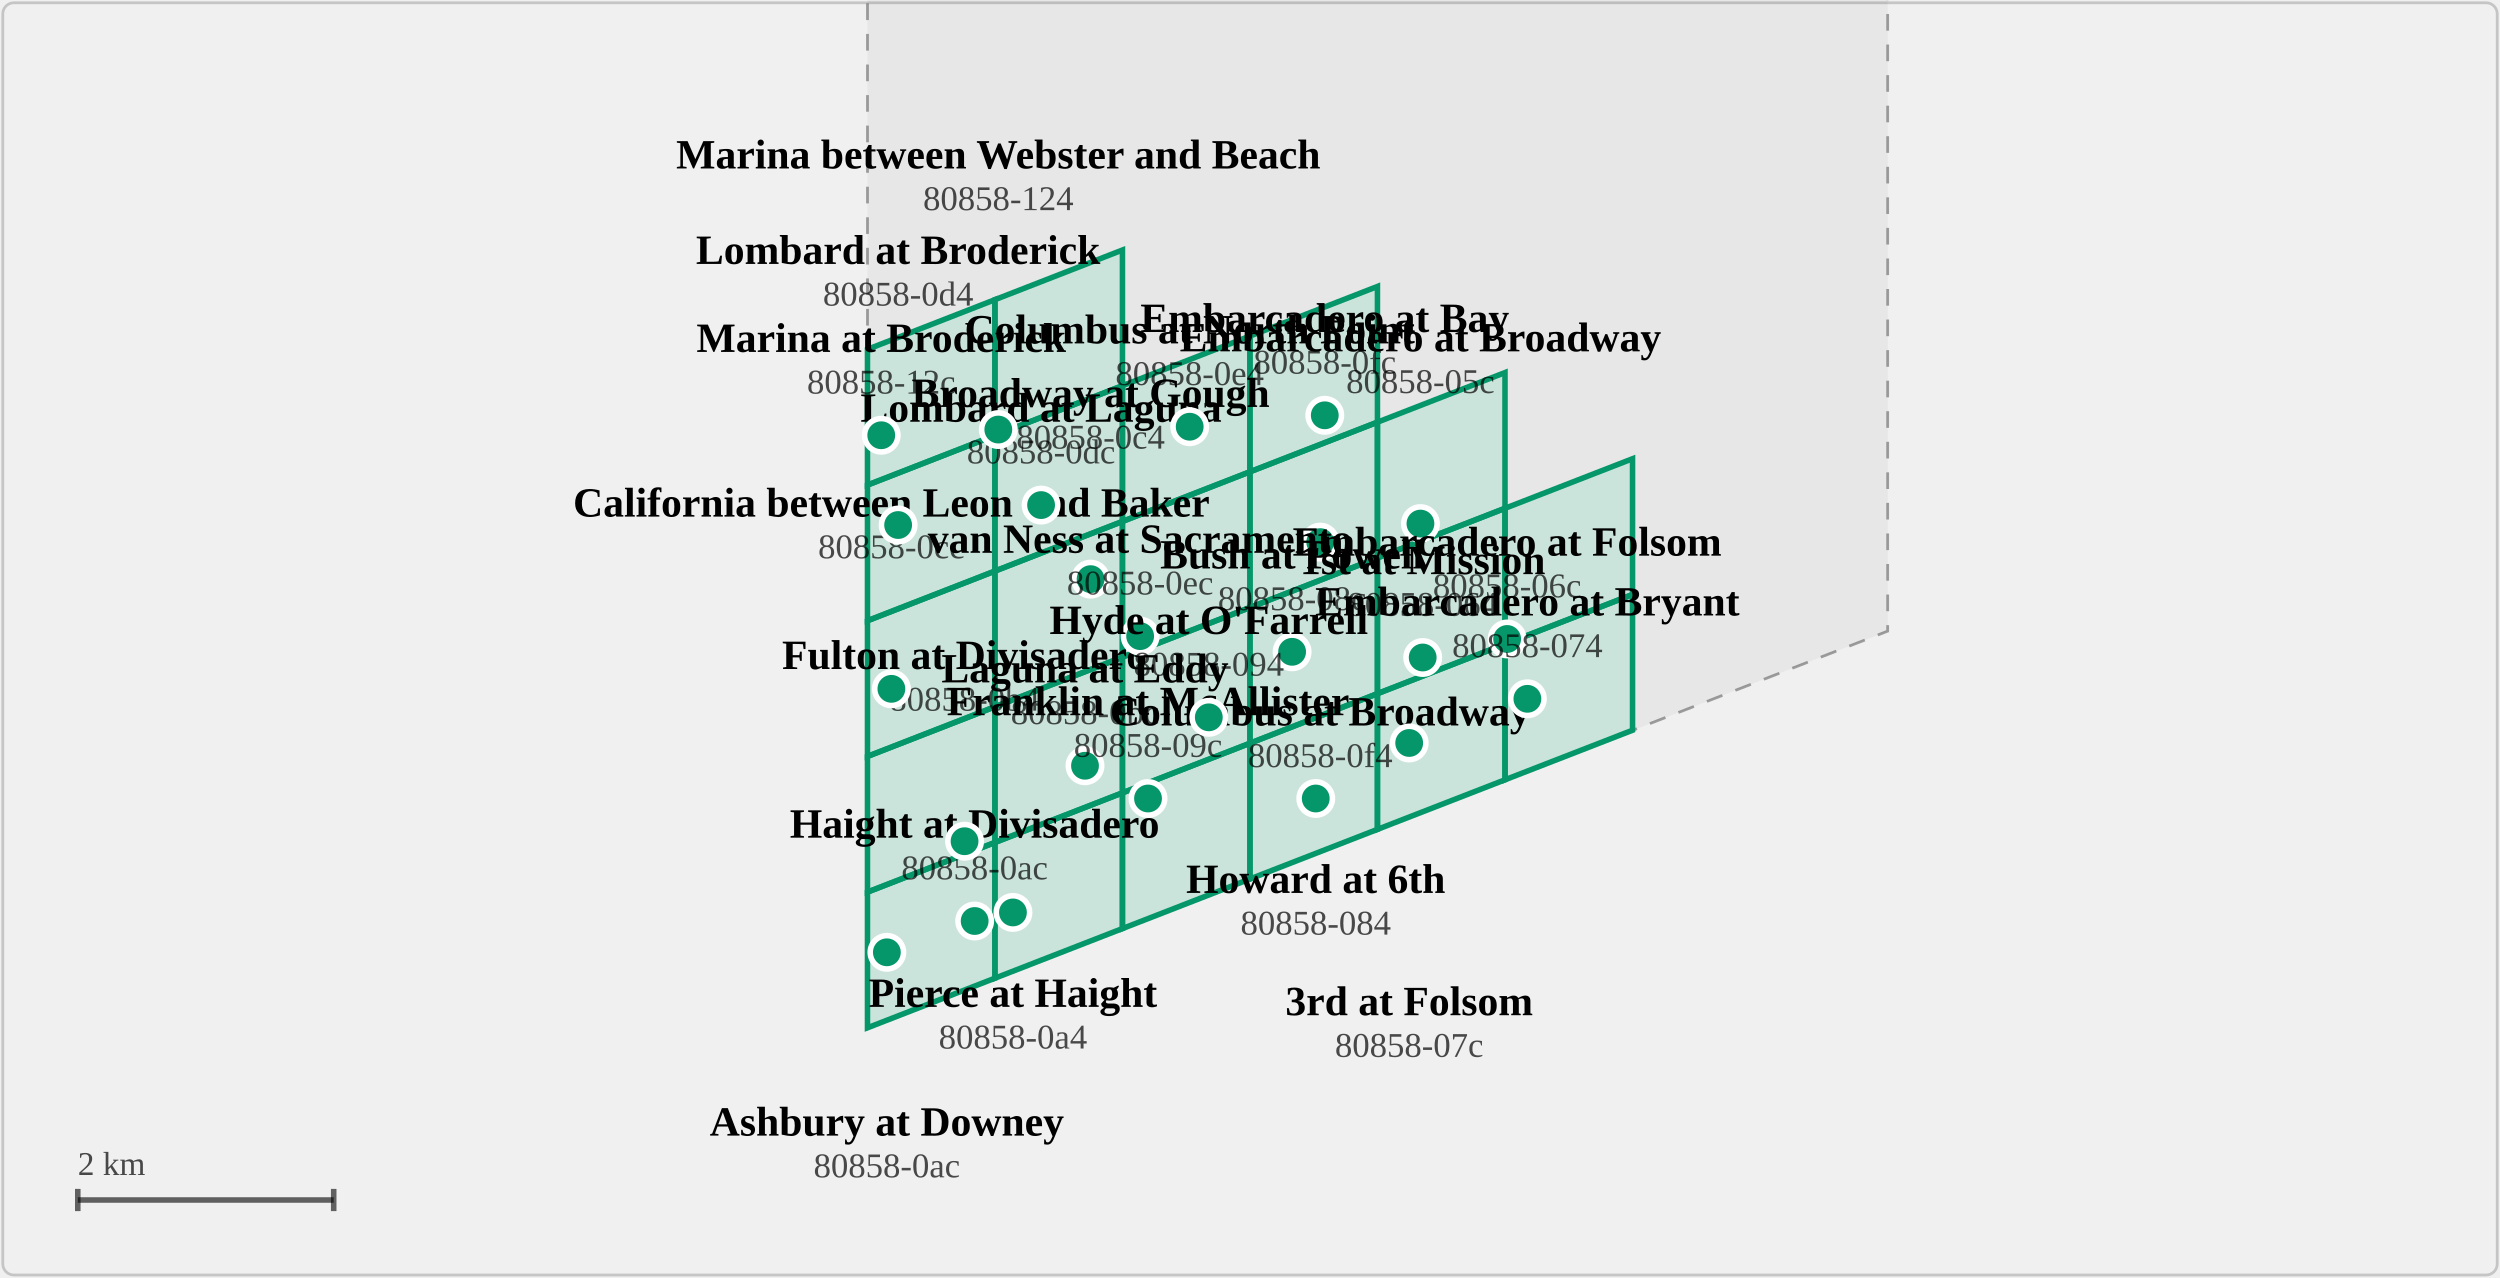
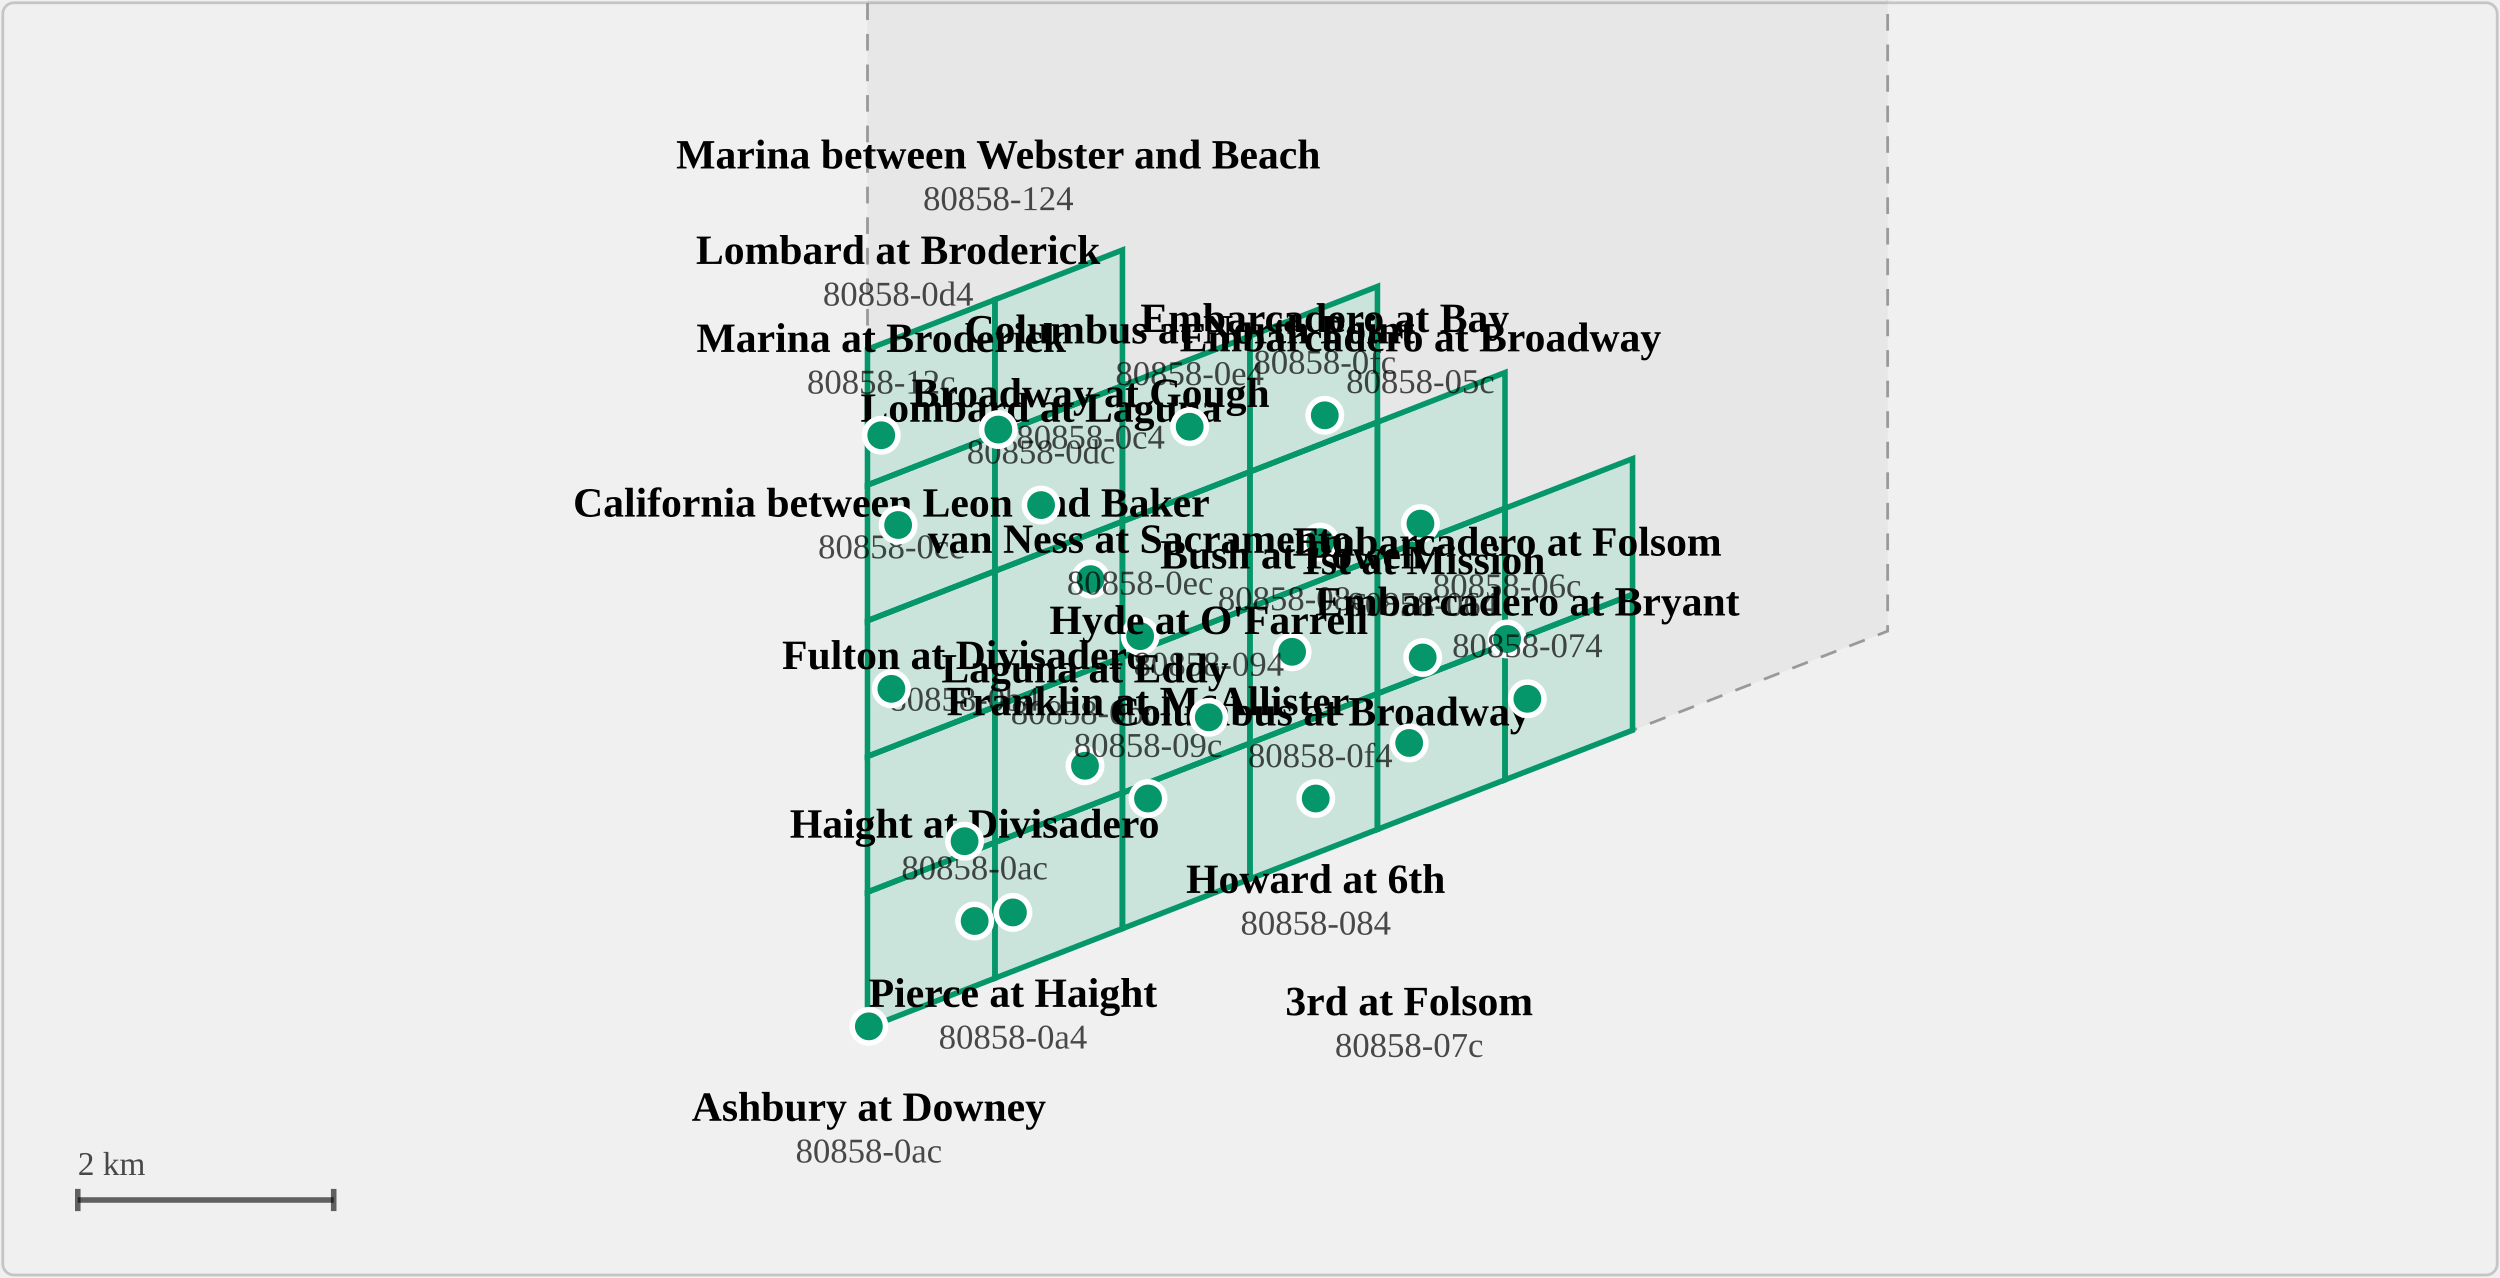
<svg xmlns="http://www.w3.org/2000/svg" viewBox="0 0 900 460" width="100%" role="img" aria-labelledby="scene-map-title scene-map-desc" class="scene-map">
  <style>
  .scene-map__frame { fill: none; stroke: currentColor; stroke-opacity: 0.18; }
  .scene-map__area { fill: currentColor; fill-opacity: 0.04; stroke: currentColor; stroke-opacity: 0.35; stroke-dasharray: 6 5; }
  .scene-map__area-label { fill: currentColor; fill-opacity: 0.55; font-size: 13px; }
  .scene-map__cell { fill: #34d399; fill-opacity: 0.16; stroke: #059669; stroke-width: 2; }
  .scene-map__marker { fill: #059669; stroke: #ffffff; stroke-width: 2; }
  .scene-map__title { fill: currentColor; font-size: 15px; font-weight: 600; }
  .scene-map__token { fill: currentColor; fill-opacity: 0.7; font-size: 12.5px; }
  .scene-map__scale { stroke: currentColor; stroke-opacity: 0.6; }
  .scene-map__scale-label { fill: currentColor; fill-opacity: 0.7; font-size: 12px; }
  @media (prefers-color-scheme: dark) {
    .scene-map__cell { fill: #34d399; fill-opacity: 0.2; stroke: #34d399; }
    .scene-map__marker { fill: #34d399; stroke: #0b1013; }
  }
</style>
  <rect class="scene-map__frame" x="1" y="1" width="898" height="458" rx="4" />
  <g>
    <polygon class="scene-map__area" points="312.29,-20.78 312.29,370.00 679.56,227.21 679.56,-163.81" />
    <polygon class="scene-map__cell" points="312.29,321.15 312.29,370.00 358.18,352.14 358.18,303.28" />
    <polygon class="scene-map__cell" points="358.18,303.28 358.18,352.14 404.08,334.28 404.08,285.42" />
    <polygon class="scene-map__cell" points="312.29,272.30 312.29,321.15 358.18,303.28 358.18,254.43" />
    <polygon class="scene-map__cell" points="312.29,223.46 312.29,272.30 358.18,254.43 358.18,205.58" />
    <polygon class="scene-map__cell" points="358.18,205.58 358.18,254.43 404.08,236.56 404.08,187.71" />
    <polygon class="scene-map__cell" points="358.18,254.43 358.18,303.28 404.08,285.42 404.08,236.56" />
    <polygon class="scene-map__cell" points="312.29,174.61 312.29,223.46 358.18,205.58 358.18,156.73" />
    <polygon class="scene-map__cell" points="358.18,156.73 358.18,205.58 404.08,187.71 404.08,138.85" />
    <polygon class="scene-map__cell" points="449.98,169.84 449.98,218.70 495.88,200.84 495.88,151.98" />
    <polygon class="scene-map__cell" points="495.88,151.98 495.88,200.84 541.80,182.99 541.80,134.12" />
    <polygon class="scene-map__cell" points="449.98,218.70 449.98,267.56 495.88,249.71 495.88,200.84" />
    <polygon class="scene-map__cell" points="541.80,182.99 541.80,231.86 587.71,214.01 587.71,165.14" />
    <polygon class="scene-map__cell" points="449.98,267.56 449.98,316.42 495.88,298.57 495.88,249.71" />
    <polygon class="scene-map__cell" points="312.29,125.76 312.29,174.61 358.18,156.73 358.18,107.88" />
    <polygon class="scene-map__cell" points="358.18,107.88 358.18,156.73 404.08,138.85 404.08,90.00" />
    <polygon class="scene-map__cell" points="404.08,138.85 404.08,187.71 449.98,169.84 449.98,120.98" />
    <polygon class="scene-map__cell" points="449.98,120.98 449.98,169.84 495.88,151.98 495.88,103.12" />
    <polygon class="scene-map__cell" points="404.08,187.71 404.08,236.56 449.98,218.70 449.98,169.84" />
    <polygon class="scene-map__cell" points="404.08,285.42 404.08,334.28 449.98,316.42 449.98,267.56" />
    <polygon class="scene-map__cell" points="404.08,236.56 404.08,285.42 449.98,267.56 449.98,218.70" />
    <polygon class="scene-map__cell" points="495.88,200.84 495.88,249.71 541.80,231.86 541.80,182.99" />
    <polygon class="scene-map__cell" points="541.80,231.86 541.80,280.72 587.71,262.88 587.71,214.01" />
    <polygon class="scene-map__cell" points="495.88,249.71 495.88,298.57 541.80,280.72 541.80,231.86" />
  </g>
  <g>
    <g class="scene-map__site">
      <circle class="scene-map__marker" cx="350.88" cy="331.56" r="6" />
      <text class="scene-map__title" x="350.88" y="301.56" text-anchor="middle">Haight at Divisadero</text>
      <text class="scene-map__token" x="350.88" y="316.56" text-anchor="middle">80858-0ac</text>
    </g>
    <g class="scene-map__site">
      <circle class="scene-map__marker" cx="364.66" cy="328.48" r="6" />
      <text class="scene-map__title" x="364.66" y="362.48" text-anchor="middle">Pierce at Haight</text>
      <text class="scene-map__token" x="364.66" y="377.48" text-anchor="middle">80858-0a4</text>
    </g>
    <g class="scene-map__site">
      <circle class="scene-map__marker" cx="347.24" cy="302.84" r="6" />
      <text class="scene-map__title" x="347.24" y="240.84" text-anchor="middle">Fulton at Divisadero</text>
      <text class="scene-map__token" x="347.24" y="255.84" text-anchor="middle">80858-0b4</text>
    </g>
    <g class="scene-map__site">
      <circle class="scene-map__marker" cx="320.90" cy="247.98" r="6" />
      <text class="scene-map__title" x="320.90" y="185.98" text-anchor="middle">California between Leon and Baker</text>
      <text class="scene-map__token" x="320.90" y="200.98" text-anchor="middle">80858-0cc</text>
    </g>
    <g class="scene-map__site">
      <circle class="scene-map__marker" cx="392.62" cy="208.49" r="6" />
      <text class="scene-map__title" x="392.62" y="146.49" text-anchor="middle">Broadway at Gough</text>
      <text class="scene-map__token" x="392.62" y="161.49" text-anchor="middle">80858-0c4</text>
    </g>
    <g class="scene-map__site">
      <circle class="scene-map__marker" cx="390.60" cy="275.67" r="6" />
      <text class="scene-map__title" x="390.60" y="245.67" text-anchor="middle">Laguna at Eddy</text>
      <text class="scene-map__token" x="390.60" y="260.67" text-anchor="middle">80858-0bc</text>
    </g>
    <g class="scene-map__site">
      <circle class="scene-map__marker" cx="323.33" cy="189.01" r="6" />
      <text class="scene-map__title" x="323.33" y="95.01" text-anchor="middle">Lombard at Broderick</text>
      <text class="scene-map__token" x="323.33" y="110.01" text-anchor="middle">80858-0d4</text>
    </g>
    <g class="scene-map__site">
      <circle class="scene-map__marker" cx="374.79" cy="181.83" r="6" />
      <text class="scene-map__title" x="374.79" y="151.83" text-anchor="middle">Lombard at Laguna</text>
      <text class="scene-map__token" x="374.79" y="166.83" text-anchor="middle">80858-0dc</text>
    </g>
    <g class="scene-map__site">
      <circle class="scene-map__marker" cx="475.29" cy="195.16" r="6" />
      <text class="scene-map__title" x="475.29" y="261.16" text-anchor="middle">Columbus at Broadway</text>
      <text class="scene-map__token" x="475.29" y="276.16" text-anchor="middle">80858-0f4</text>
    </g>
    <g class="scene-map__site">
      <circle class="scene-map__marker" cx="511.36" cy="188.49" r="6" />
      <text class="scene-map__title" x="511.36" y="126.49" text-anchor="middle">Embarcadero at Broadway</text>
      <text class="scene-map__token" x="511.36" y="141.49" text-anchor="middle">80858-05c</text>
    </g>
    <g class="scene-map__site">
      <circle class="scene-map__marker" cx="465.16" cy="234.65" r="6" />
      <text class="scene-map__title" x="465.16" y="204.65" text-anchor="middle">Bush at Powell</text>
      <text class="scene-map__token" x="465.16" y="219.65" text-anchor="middle">80858-08c</text>
    </g>
    <g class="scene-map__site">
      <circle class="scene-map__marker" cx="542.57" cy="230.03" r="6" />
      <text class="scene-map__title" x="542.57" y="200.03" text-anchor="middle">Embarcadero at Folsom</text>
      <text class="scene-map__token" x="542.57" y="215.03" text-anchor="middle">80858-06c</text>
    </g>
    <g class="scene-map__site">
      <circle class="scene-map__marker" cx="473.67" cy="287.46" r="6" />
      <text class="scene-map__title" x="473.67" y="321.46" text-anchor="middle">Howard at 6th</text>
      <text class="scene-map__token" x="473.67" y="336.46" text-anchor="middle">80858-084</text>
    </g>
    <g class="scene-map__site">
-       <circle class="scene-map__marker" cx="319.27" cy="342.83" r="6" />
-       <text class="scene-map__title" x="319.27" y="408.83" text-anchor="middle">Ashbury at Downey</text>
-       <text class="scene-map__token" x="319.27" y="423.83" text-anchor="middle">80858-0ac</text>
+       <circle class="scene-map__marker" cx="312.79" cy="369.49" r="6" />
+       <text class="scene-map__title" x="312.79" y="403.49" text-anchor="middle">Ashbury at Downey</text>
+       <text class="scene-map__token" x="312.79" y="418.49" text-anchor="middle">80858-0ac</text>
    </g>
    <g class="scene-map__site">
      <circle class="scene-map__marker" cx="317.25" cy="156.69" r="6" />
      <text class="scene-map__title" x="317.25" y="126.69" text-anchor="middle">Marina at Broderick</text>
      <text class="scene-map__token" x="317.25" y="141.69" text-anchor="middle">80858-12c</text>
    </g>
    <g class="scene-map__site">
      <circle class="scene-map__marker" cx="359.39" cy="154.64" r="6" />
      <text class="scene-map__title" x="359.39" y="60.64" text-anchor="middle">Marina between Webster and Beach</text>
      <text class="scene-map__token" x="359.39" y="75.64" text-anchor="middle">80858-124</text>
    </g>
    <g class="scene-map__site">
      <circle class="scene-map__marker" cx="428.29" cy="153.62" r="6" />
      <text class="scene-map__title" x="428.29" y="123.62" text-anchor="middle">Columbus at North Point</text>
      <text class="scene-map__token" x="428.29" y="138.62" text-anchor="middle">80858-0e4</text>
    </g>
    <g class="scene-map__site">
      <circle class="scene-map__marker" cx="476.92" cy="149.51" r="6" />
      <text class="scene-map__title" x="476.92" y="119.51" text-anchor="middle">Embarcadero at Bay</text>
      <text class="scene-map__token" x="476.92" y="134.51" text-anchor="middle">80858-0fc</text>
    </g>
    <g class="scene-map__site">
      <circle class="scene-map__marker" cx="410.45" cy="229.01" r="6" />
      <text class="scene-map__title" x="410.45" y="199.01" text-anchor="middle">van Ness at Sacramento</text>
      <text class="scene-map__token" x="410.45" y="214.01" text-anchor="middle">80858-0ec</text>
    </g>
    <g class="scene-map__site">
      <circle class="scene-map__marker" cx="413.29" cy="287.46" r="6" />
      <text class="scene-map__title" x="413.29" y="257.46" text-anchor="middle">Franklin at McAllister</text>
      <text class="scene-map__token" x="413.29" y="272.46" text-anchor="middle">80858-09c</text>
    </g>
    <g class="scene-map__site">
      <circle class="scene-map__marker" cx="435.17" cy="258.24" r="6" />
      <text class="scene-map__title" x="435.17" y="228.24" text-anchor="middle">Hyde at O'Farrell</text>
      <text class="scene-map__token" x="435.17" y="243.24" text-anchor="middle">80858-094</text>
    </g>
    <g class="scene-map__site">
      <circle class="scene-map__marker" cx="512.17" cy="236.70" r="6" />
      <text class="scene-map__title" x="512.17" y="206.70" text-anchor="middle">1st at Mission</text>
      <text class="scene-map__token" x="512.17" y="221.70" text-anchor="middle">80858-064</text>
    </g>
    <g class="scene-map__site">
      <circle class="scene-map__marker" cx="549.86" cy="251.57" r="6" />
      <text class="scene-map__title" x="549.86" y="221.57" text-anchor="middle">Embarcadero at Bryant</text>
      <text class="scene-map__token" x="549.86" y="236.57" text-anchor="middle">80858-074</text>
    </g>
    <g class="scene-map__site">
      <circle class="scene-map__marker" cx="507.31" cy="267.47" r="6" />
      <text class="scene-map__title" x="507.31" y="365.47" text-anchor="middle">3rd at Folsom</text>
      <text class="scene-map__token" x="507.31" y="380.47" text-anchor="middle">80858-07c</text>
    </g>
  </g>
  <g>
    <line class="scene-map__scale" x1="28" y1="432" x2="120.13" y2="432" stroke-width="2" />
    <line class="scene-map__scale" x1="28" y1="428" x2="28" y2="436" stroke-width="2" />
    <line class="scene-map__scale" x1="120.13" y1="428" x2="120.13" y2="436" stroke-width="2" />
    <text class="scene-map__scale-label" x="28" y="423">2 km</text>
  </g>
</svg>
